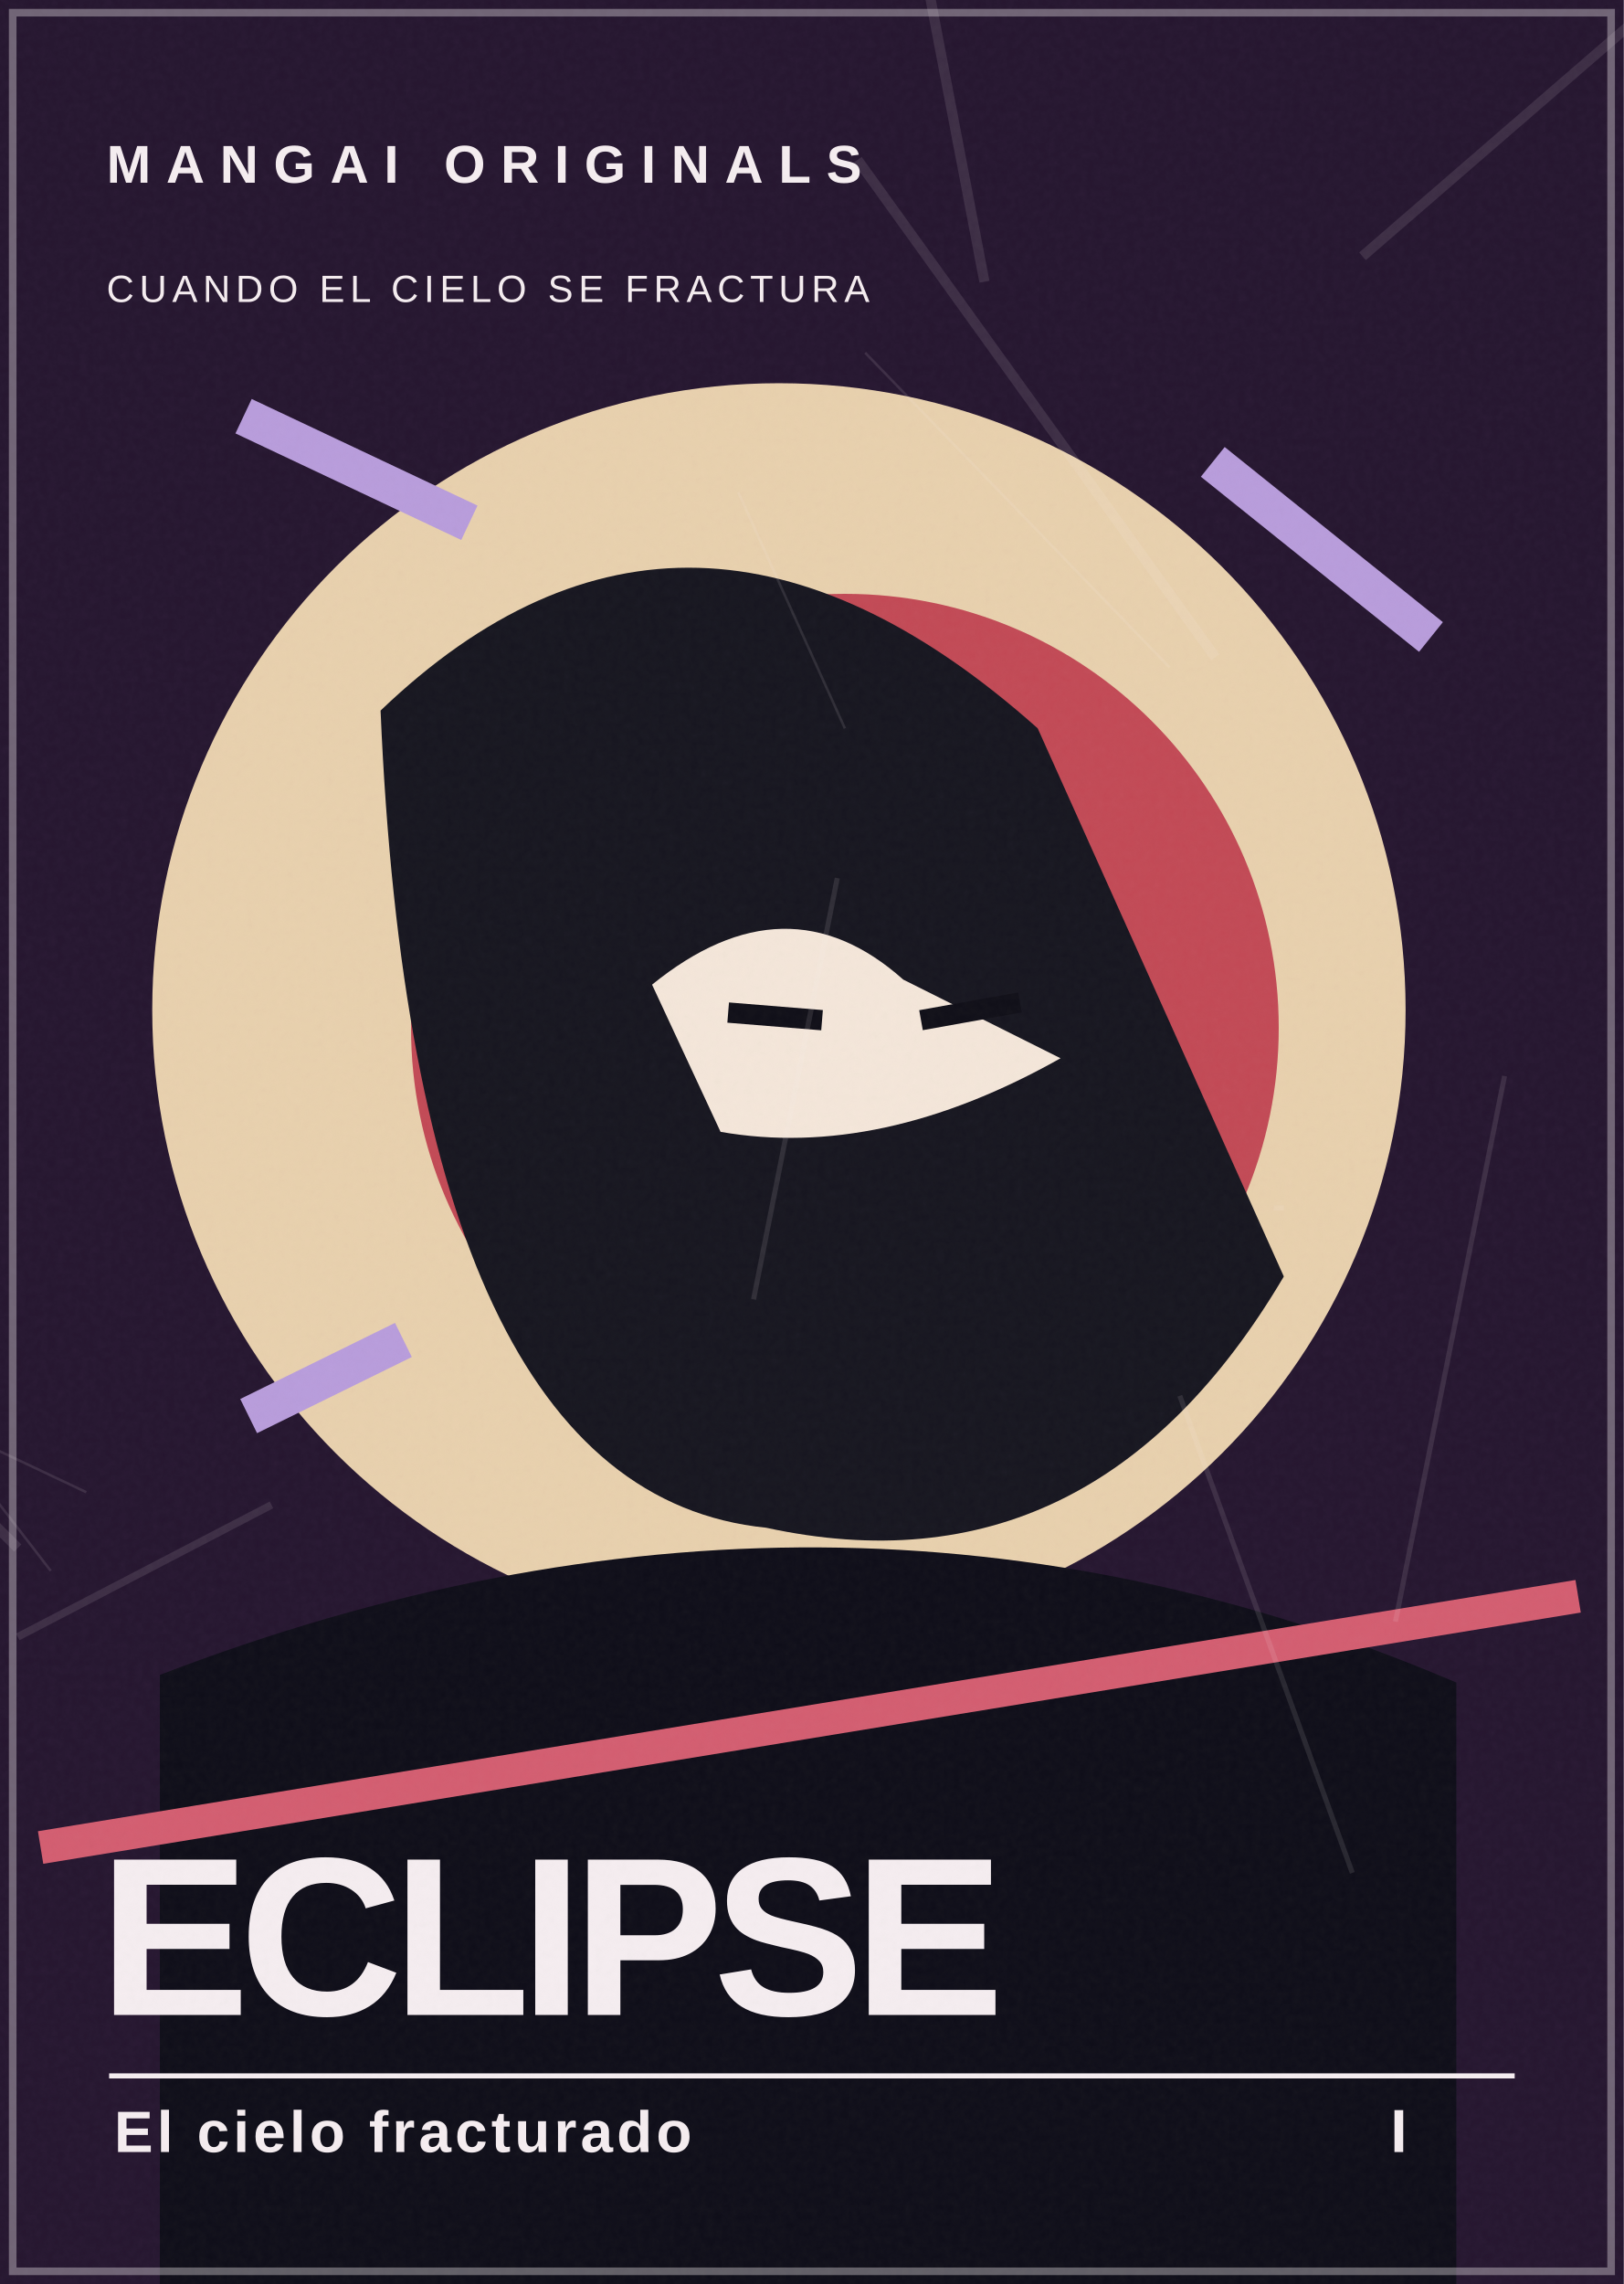
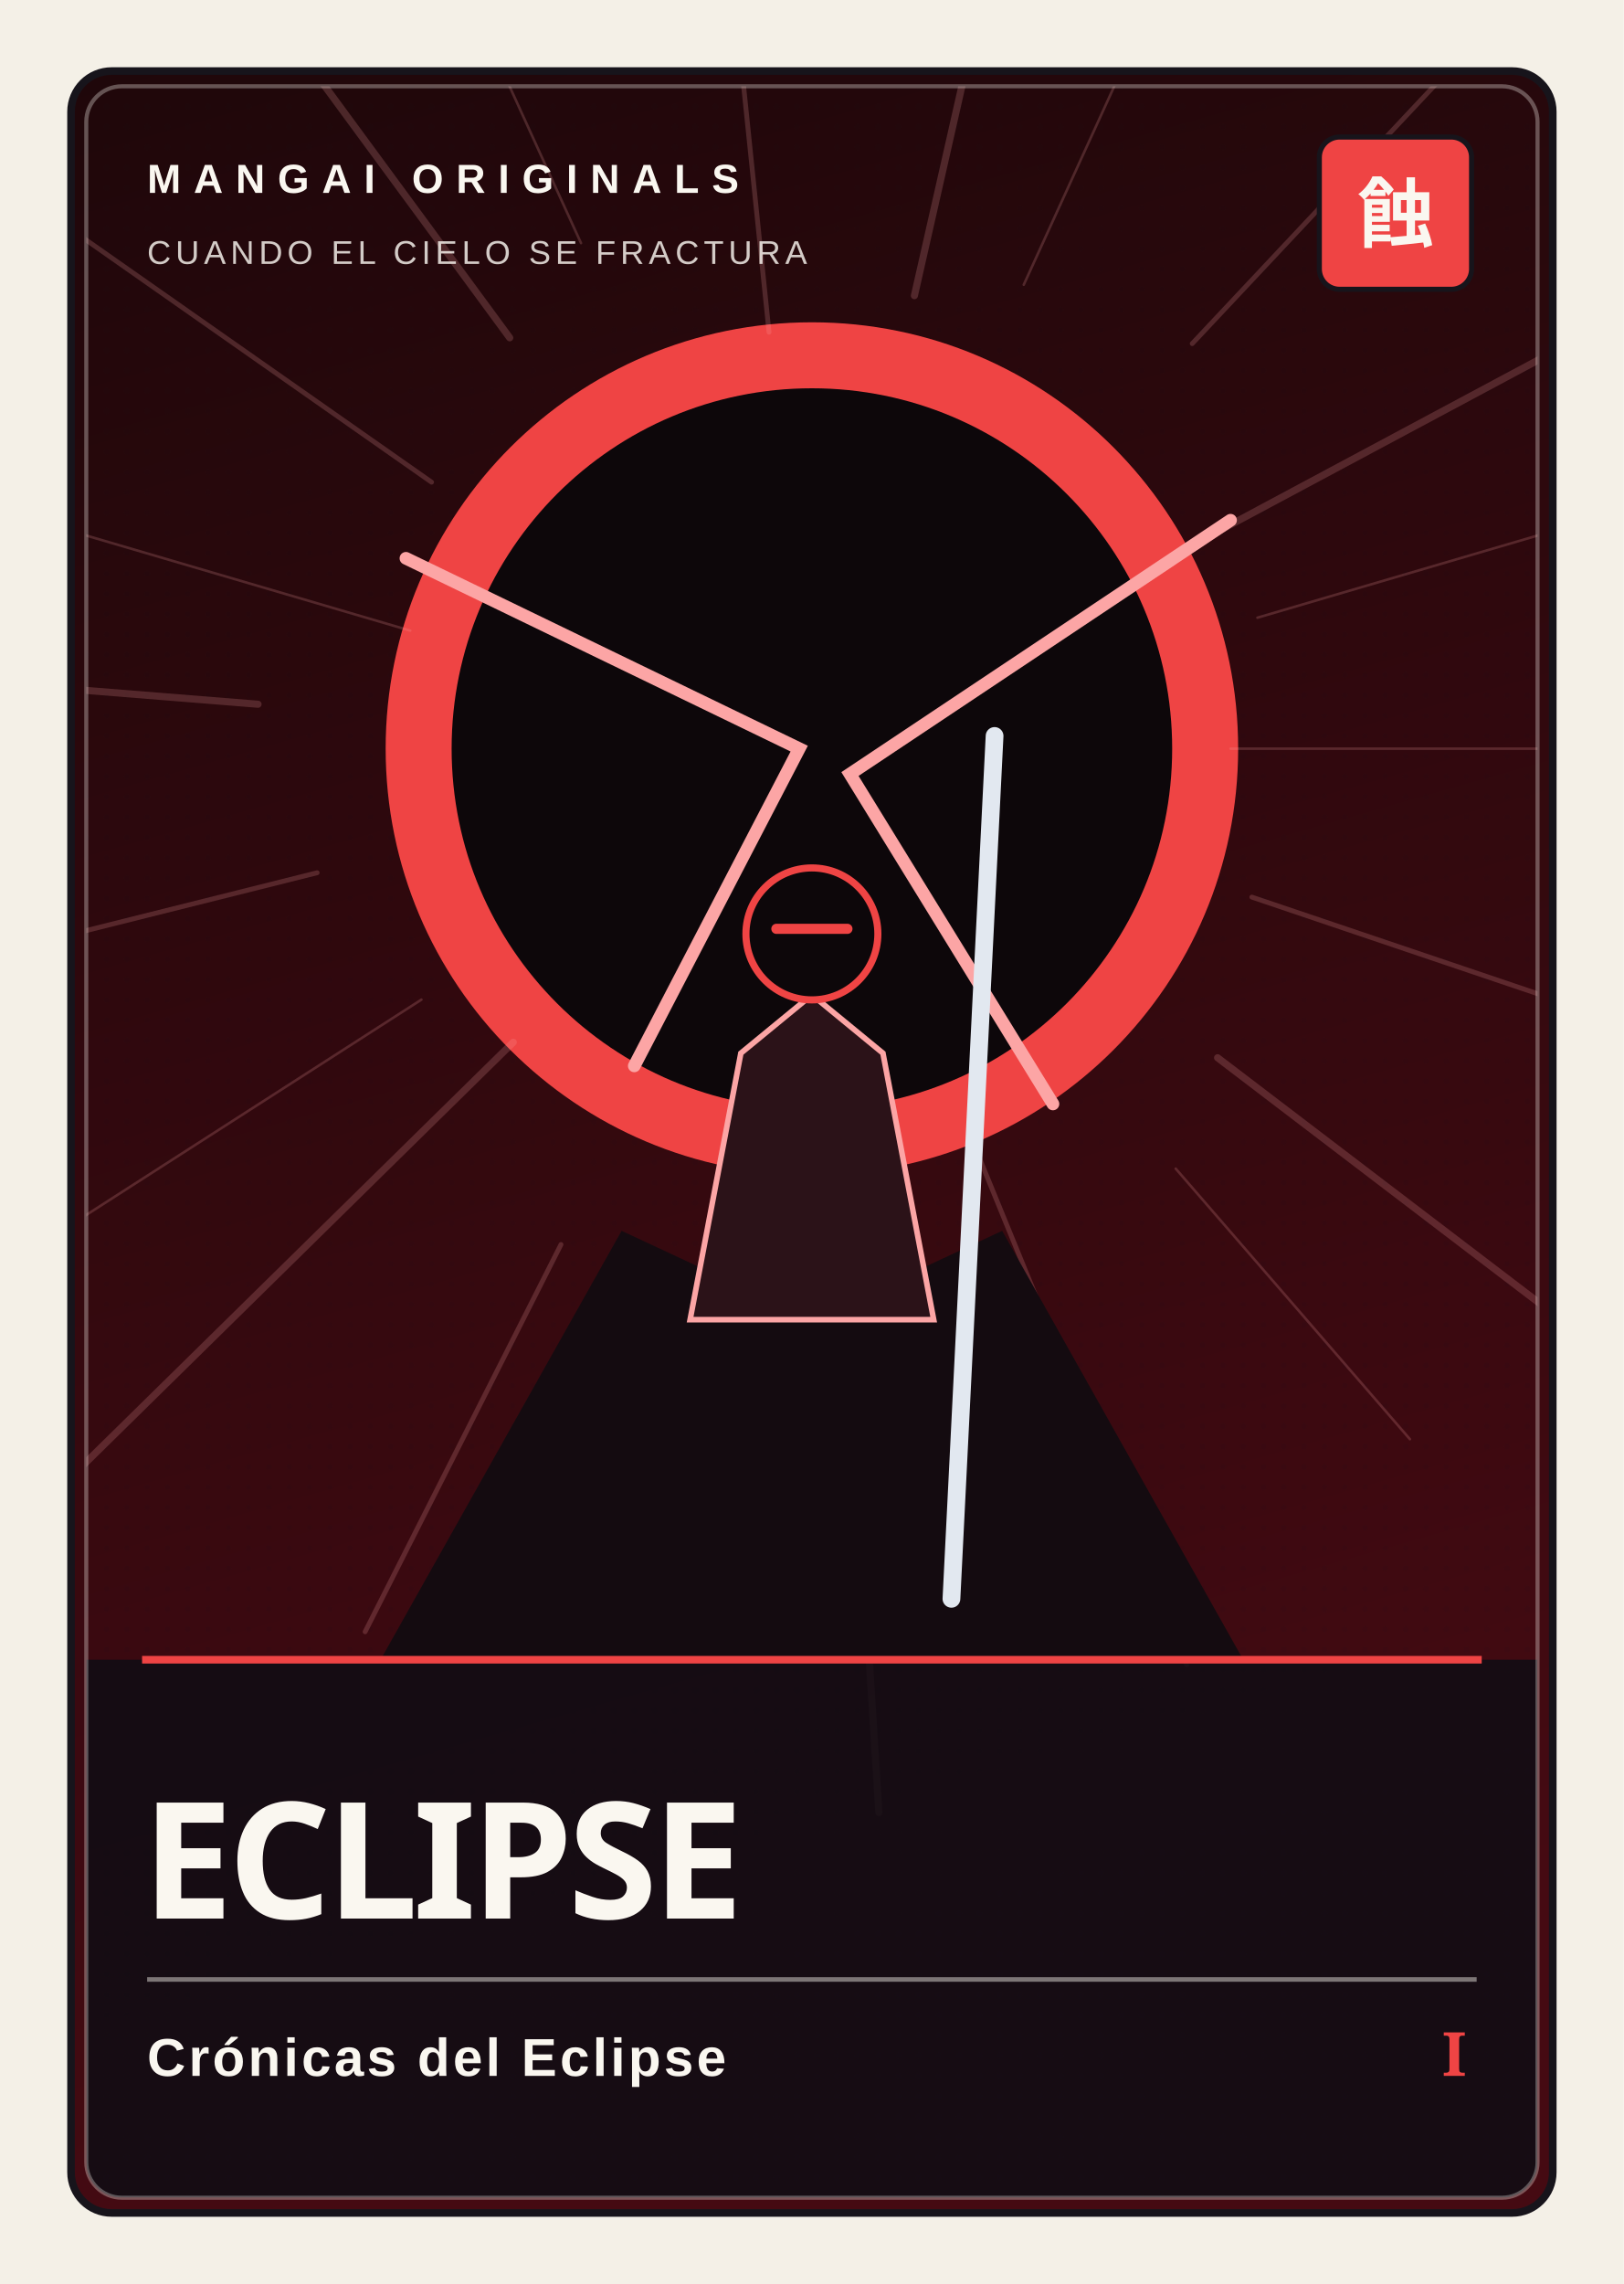
<svg xmlns="http://www.w3.org/2000/svg" width="640" height="900" viewBox="0 0 640 900">
  <defs>
-     <filter id="paper">
-       <feTurbulence type="fractalNoise" baseFrequency="0.32" numOctaves="3" seed="7" stitchTiles="stitch" result="n" />
-       <feColorMatrix in="n" type="saturate" values="0" />
-       <feComponentTransfer>
-         <feFuncA type="linear" slope="0.15" />
-       </feComponentTransfer>
-     </filter>
-     <pattern id="dots" width="14" height="14" patternUnits="userSpaceOnUse">
-       <circle cx="2" cy="2" r="1.7" fill="#14131c" opacity=".35" />
+     <pattern id="toneLight" width="8" height="8" patternUnits="userSpaceOnUse">
+       <circle cx="2" cy="2" r="1.2" fill="#17141b" opacity="0.18" />
    </pattern>
-     <linearGradient id="sky" x1="0" y1="0" x2="1" y2="1">
-       <stop stop-color="#c7a3ff" />
-       <stop offset="1" stop-color="#5c40b6" />
+     <pattern id="toneDense" width="6" height="6" patternUnits="userSpaceOnUse">
+       <circle cx="2" cy="2" r="1.5" fill="#17141b" opacity="0.34" />
+     </pattern>
+     <pattern id="hatch" width="10" height="10" patternUnits="userSpaceOnUse" patternTransform="rotate(35)">
+       <line x1="0" y1="0" x2="0" y2="10" stroke="#17141b" stroke-width="1.3" opacity="0.22" />
+     </pattern>
+     <pattern id="genkoGrid" width="24" height="24" patternUnits="userSpaceOnUse">
+       <path d="M24 0H0V24" fill="none" stroke="#00aeef" stroke-width="0.6" opacity="0.18" />
+     </pattern>
+     <linearGradient id="covBg" x1="0" y1="0" x2="0.2" y2="1">
+       <stop offset="0%" stop-color="#1f070a" />
+       <stop offset="100%" stop-color="#450a12" />
    </linearGradient>
+     <clipPath id="safeArt">
+       <rect x="34" y="34" width="572" height="832" rx="14" />
+     </clipPath>
  </defs>
-   <rect width="640" height="900" fill="#25152f" />
-   <circle cx="307" cy="398" r="247" fill="#e8d0ad" />
-   <circle cx="333" cy="405" r="171" fill="#c24955" />
-   <path d="M150 280 Q271 164 409 287 L506 503 Q431 630 302 602 Q163 588 150 280Z" fill="#16151f" />
-   <path d="M257 388 Q310 345 356 386 L418 417 Q347 457 284 446Z" fill="#f4e6d9" />
-   <path d="M287 399 l37 3 M363 402 l39 -7" stroke="#0f0e17" stroke-width="8" />
-   <path d="M63 660 Q328 558 574 663 V900 H63Z" fill="#0e0d18" />
-   <path d="M96 164 l89 42 M478 182 l86 69 M98 558 l61 -30" stroke="#b89cdb" stroke-width="15" />
-   <path d="M16 728 L622 629" stroke="#d35d70" stroke-width="13" />
-   <path d="M 291 194 l 42 93" stroke="#f5edf0" stroke-width="1" opacity="0.11" />
-   <path d="M 34 588 l -112 -53" stroke="#f5edf0" stroke-width="1" opacity="0.11" />
-   <path d="M 479 259 l -141 -196" stroke="#f5edf0" stroke-width="4" opacity="0.11" />
-   <path d="M 388 111 l -37 -194" stroke="#f5edf0" stroke-width="4" opacity="0.11" />
-   <path d="M 20 619 l -97 -126" stroke="#f5edf0" stroke-width="1" opacity="0.11" />
-   <path d="M 550 639 l 43 -215" stroke="#f5edf0" stroke-width="2" opacity="0.11" />
-   <path d="M 7 610 l -92 -92" stroke="#f5edf0" stroke-width="4" opacity="0.11" />
-   <path d="M 107 593 l -100 52" stroke="#f5edf0" stroke-width="3" opacity="0.11" />
-   <path d="M 533 738 l -68 -188" stroke="#f5edf0" stroke-width="2" opacity="0.11" />
-   <path d="M 341 139 l 120 124" stroke="#f5edf0" stroke-width="1" opacity="0.11" />
-   <path d="M 537 101 l 156 -135" stroke="#f5edf0" stroke-width="4" opacity="0.11" />
-   <path d="M 504 477 l 0 -2" stroke="#f5edf0" stroke-width="4" opacity="0.11" />
-   <path d="M 330 346 l -33 166" stroke="#f5edf0" stroke-width="2" opacity="0.11" />
-   <text x="42" y="72" fill="#f5edf0" font-family="Arial,sans-serif" font-size="21" font-weight="800" letter-spacing="6">MANGAI ORIGINALS</text>
-   <text x="42" y="119" fill="#f5edf0" font-family="Arial,sans-serif" font-size="15" letter-spacing="2.1">CUANDO EL CIELO SE FRACTURA</text>
-   <text x="39" y="794" fill="#f5edf0" font-family="Arial Black,Arial,sans-serif" font-size="89" font-weight="900" letter-spacing="-4">ECLIPSE</text>
-   <path d="M43 818 H597" stroke="#f5edf0" stroke-width="2" />
-   <text x="45" y="848" fill="#f5edf0" font-family="Arial,sans-serif" font-size="23" font-weight="700" letter-spacing="1.5">El cielo fracturado</text>
-   <text x="548" y="848" fill="#f5edf0" font-family="Arial,sans-serif" font-size="24" font-weight="800">I</text>
-   <rect x="0" y="0" width="640" height="900" filter="url(#paper)" opacity=".26" />
-   <rect x="5" y="5" width="630" height="890" fill="none" stroke="#f5edf0" stroke-width="3" opacity=".36" />
+   <rect width="640" height="900" fill="#f4f0e7" />
+   <rect x="28" y="28" width="584" height="844" rx="16" fill="url(#covBg)" stroke="#17141b" stroke-width="3" />
+   <g clip-path="url(#safeArt)">
+     <rect x="34" y="34" width="572" height="832" fill="url(#toneLight)" opacity="0.35" />
+     <circle cx="320" cy="295" r="168" fill="#ef4444" />
+     <circle cx="320" cy="295" r="142" fill="#0d070a" />
+     <path d="M160 220 L315 295 L250 420 M485 205 L335 305 L415 435" fill="none" stroke="#fca5a5" stroke-width="5" stroke-linecap="round" />
+     <line x1="485.0" y1="295.0" x2="680.0" y2="295.0" stroke="#fca5a5" stroke-width="1.0" opacity="0.2" stroke-linecap="round" />
+     <line x1="493.4" y1="353.5" x2="689.5" y2="419.8" stroke="#fca5a5" stroke-width="1.9" opacity="0.2" stroke-linecap="round" />
+     <line x1="479.9" y1="416.8" x2="654.1" y2="549.6" stroke="#fca5a5" stroke-width="2.8" opacity="0.2" stroke-linecap="round" />
+     <line x1="463.4" y1="460.5" x2="555.7" y2="567.1" stroke="#fca5a5" stroke-width="1.0" opacity="0.2" stroke-linecap="round" />
+     <line x1="382.5" y1="447.7" x2="467.7" y2="656.0" stroke="#fca5a5" stroke-width="1.9" opacity="0.2" stroke-linecap="round" />
+     <line x1="331.5" y1="477.6" x2="346.4" y2="714.2" stroke="#fca5a5" stroke-width="2.8" opacity="0.2" stroke-linecap="round" />
+     <line x1="291.4" y1="494.0" x2="268.8" y2="651.3" stroke="#fca5a5" stroke-width="1.0" opacity="0.2" stroke-linecap="round" />
+     <line x1="221.1" y1="490.4" x2="143.9" y2="643.0" stroke="#fca5a5" stroke-width="1.9" opacity="0.2" stroke-linecap="round" />
+     <line x1="202.3" y1="410.7" x2="20.5" y2="589.4" stroke="#fca5a5" stroke-width="2.8" opacity="0.2" stroke-linecap="round" />
+     <line x1="166.1" y1="393.9" x2="17.1" y2="489.6" stroke="#fca5a5" stroke-width="1.0" opacity="0.2" stroke-linecap="round" />
+     <line x1="125.0" y1="343.9" x2="-58.3" y2="389.8" stroke="#fca5a5" stroke-width="1.9" opacity="0.2" stroke-linecap="round" />
+     <line x1="101.7" y1="277.5" x2="-98.7" y2="261.4" stroke="#fca5a5" stroke-width="2.8" opacity="0.2" stroke-linecap="round" />
+     <line x1="161.7" y1="248.5" x2="-25.4" y2="193.6" stroke="#fca5a5" stroke-width="1.0" opacity="0.2" stroke-linecap="round" />
+     <line x1="170.1" y1="190.0" x2="0.6" y2="71.2" stroke="#fca5a5" stroke-width="1.9" opacity="0.2" stroke-linecap="round" />
+     <line x1="200.9" y1="133.1" x2="71.2" y2="-43.4" stroke="#fca5a5" stroke-width="2.8" opacity="0.2" stroke-linecap="round" />
+     <line x1="229.0" y1="95.8" x2="170.5" y2="-32.5" stroke="#fca5a5" stroke-width="1.0" opacity="0.2" stroke-linecap="round" />
+     <line x1="303.1" y1="130.9" x2="280.0" y2="-92.9" stroke="#fca5a5" stroke-width="1.9" opacity="0.2" stroke-linecap="round" />
+     <line x1="360.4" y1="116.5" x2="412.8" y2="-114.6" stroke="#fca5a5" stroke-width="2.8" opacity="0.2" stroke-linecap="round" />
+     <line x1="403.5" y1="112.2" x2="469.5" y2="-32.5" stroke="#fca5a5" stroke-width="1.0" opacity="0.2" stroke-linecap="round" />
+     <line x1="469.9" y1="135.4" x2="587.0" y2="10.7" stroke="#fca5a5" stroke-width="1.9" opacity="0.2" stroke-linecap="round" />
+     <line x1="465.5" y1="217.2" x2="690.3" y2="96.9" stroke="#fca5a5" stroke-width="2.8" opacity="0.2" stroke-linecap="round" />
+     <line x1="495.6" y1="243.4" x2="665.4" y2="193.6" stroke="#fca5a5" stroke-width="1.0" opacity="0.2" stroke-linecap="round" />
+     <polygon points="150,654 245,485 320,520 395,485 490,654" fill="#140b10" />
+     <path d="M272 520 L292 415 L320 392 L348 415 L368 520 Z" fill="#2b1218" stroke="#fca5a5" stroke-width="2.2" />
+     <circle cx="320" cy="368" r="26" fill="#0d070a" stroke="#ef4444" stroke-width="2.8" />
+     <line x1="306" y1="366" x2="334" y2="366" stroke="#ef4444" stroke-width="4" stroke-linecap="round" />
+     <line x1="392" y1="290" x2="375" y2="630" stroke="#e2e8f0" stroke-width="7" stroke-linecap="round" />
+     <rect x="34" y="654" width="572" height="212" fill="#0f0d14" opacity="0.86" />
+     <line x1="56" y1="654" x2="584" y2="654" stroke="#ef4444" stroke-width="3" />
+   </g>
+   <rect x="34" y="34" width="572" height="832" rx="14" fill="none" stroke="#faf7f0" stroke-width="1.6" opacity="0.32" />
+   <g fill="#faf7f0">
+     <text x="58" y="76" font-family="Arial,sans-serif" font-size="16" font-weight="800" letter-spacing="5">MANGAI ORIGINALS</text>
+     <text x="58" y="104" font-family="Arial,sans-serif" font-size="13" letter-spacing="1.8" opacity="0.82">CUANDO EL CIELO SE FRACTURA</text>
+     <rect x="520" y="54" width="60" height="60" rx="8" fill="#ef4444" stroke="#17141b" stroke-width="2" />
+     <text x="550" y="95" text-anchor="middle" font-family="Georgia,serif" font-size="30" font-weight="900" fill="#faf7f0">蝕</text>
+     <text x="56" y="756" font-family="Arial Black,Impact,sans-serif" font-size="64" font-weight="900" letter-spacing="-2">ECLIPSE</text>
+     <line x1="58" y1="780" x2="582" y2="780" stroke="#faf7f0" stroke-width="1.8" opacity="0.45" />
+     <text x="58" y="818" font-family="Arial,sans-serif" font-size="21" font-weight="700" letter-spacing="1.2">Crónicas del Eclipse</text>
+     <text x="578" y="818" text-anchor="end" font-family="Georgia,serif" font-size="24" font-weight="800" fill="#ef4444">I</text>
+   </g>
</svg>
